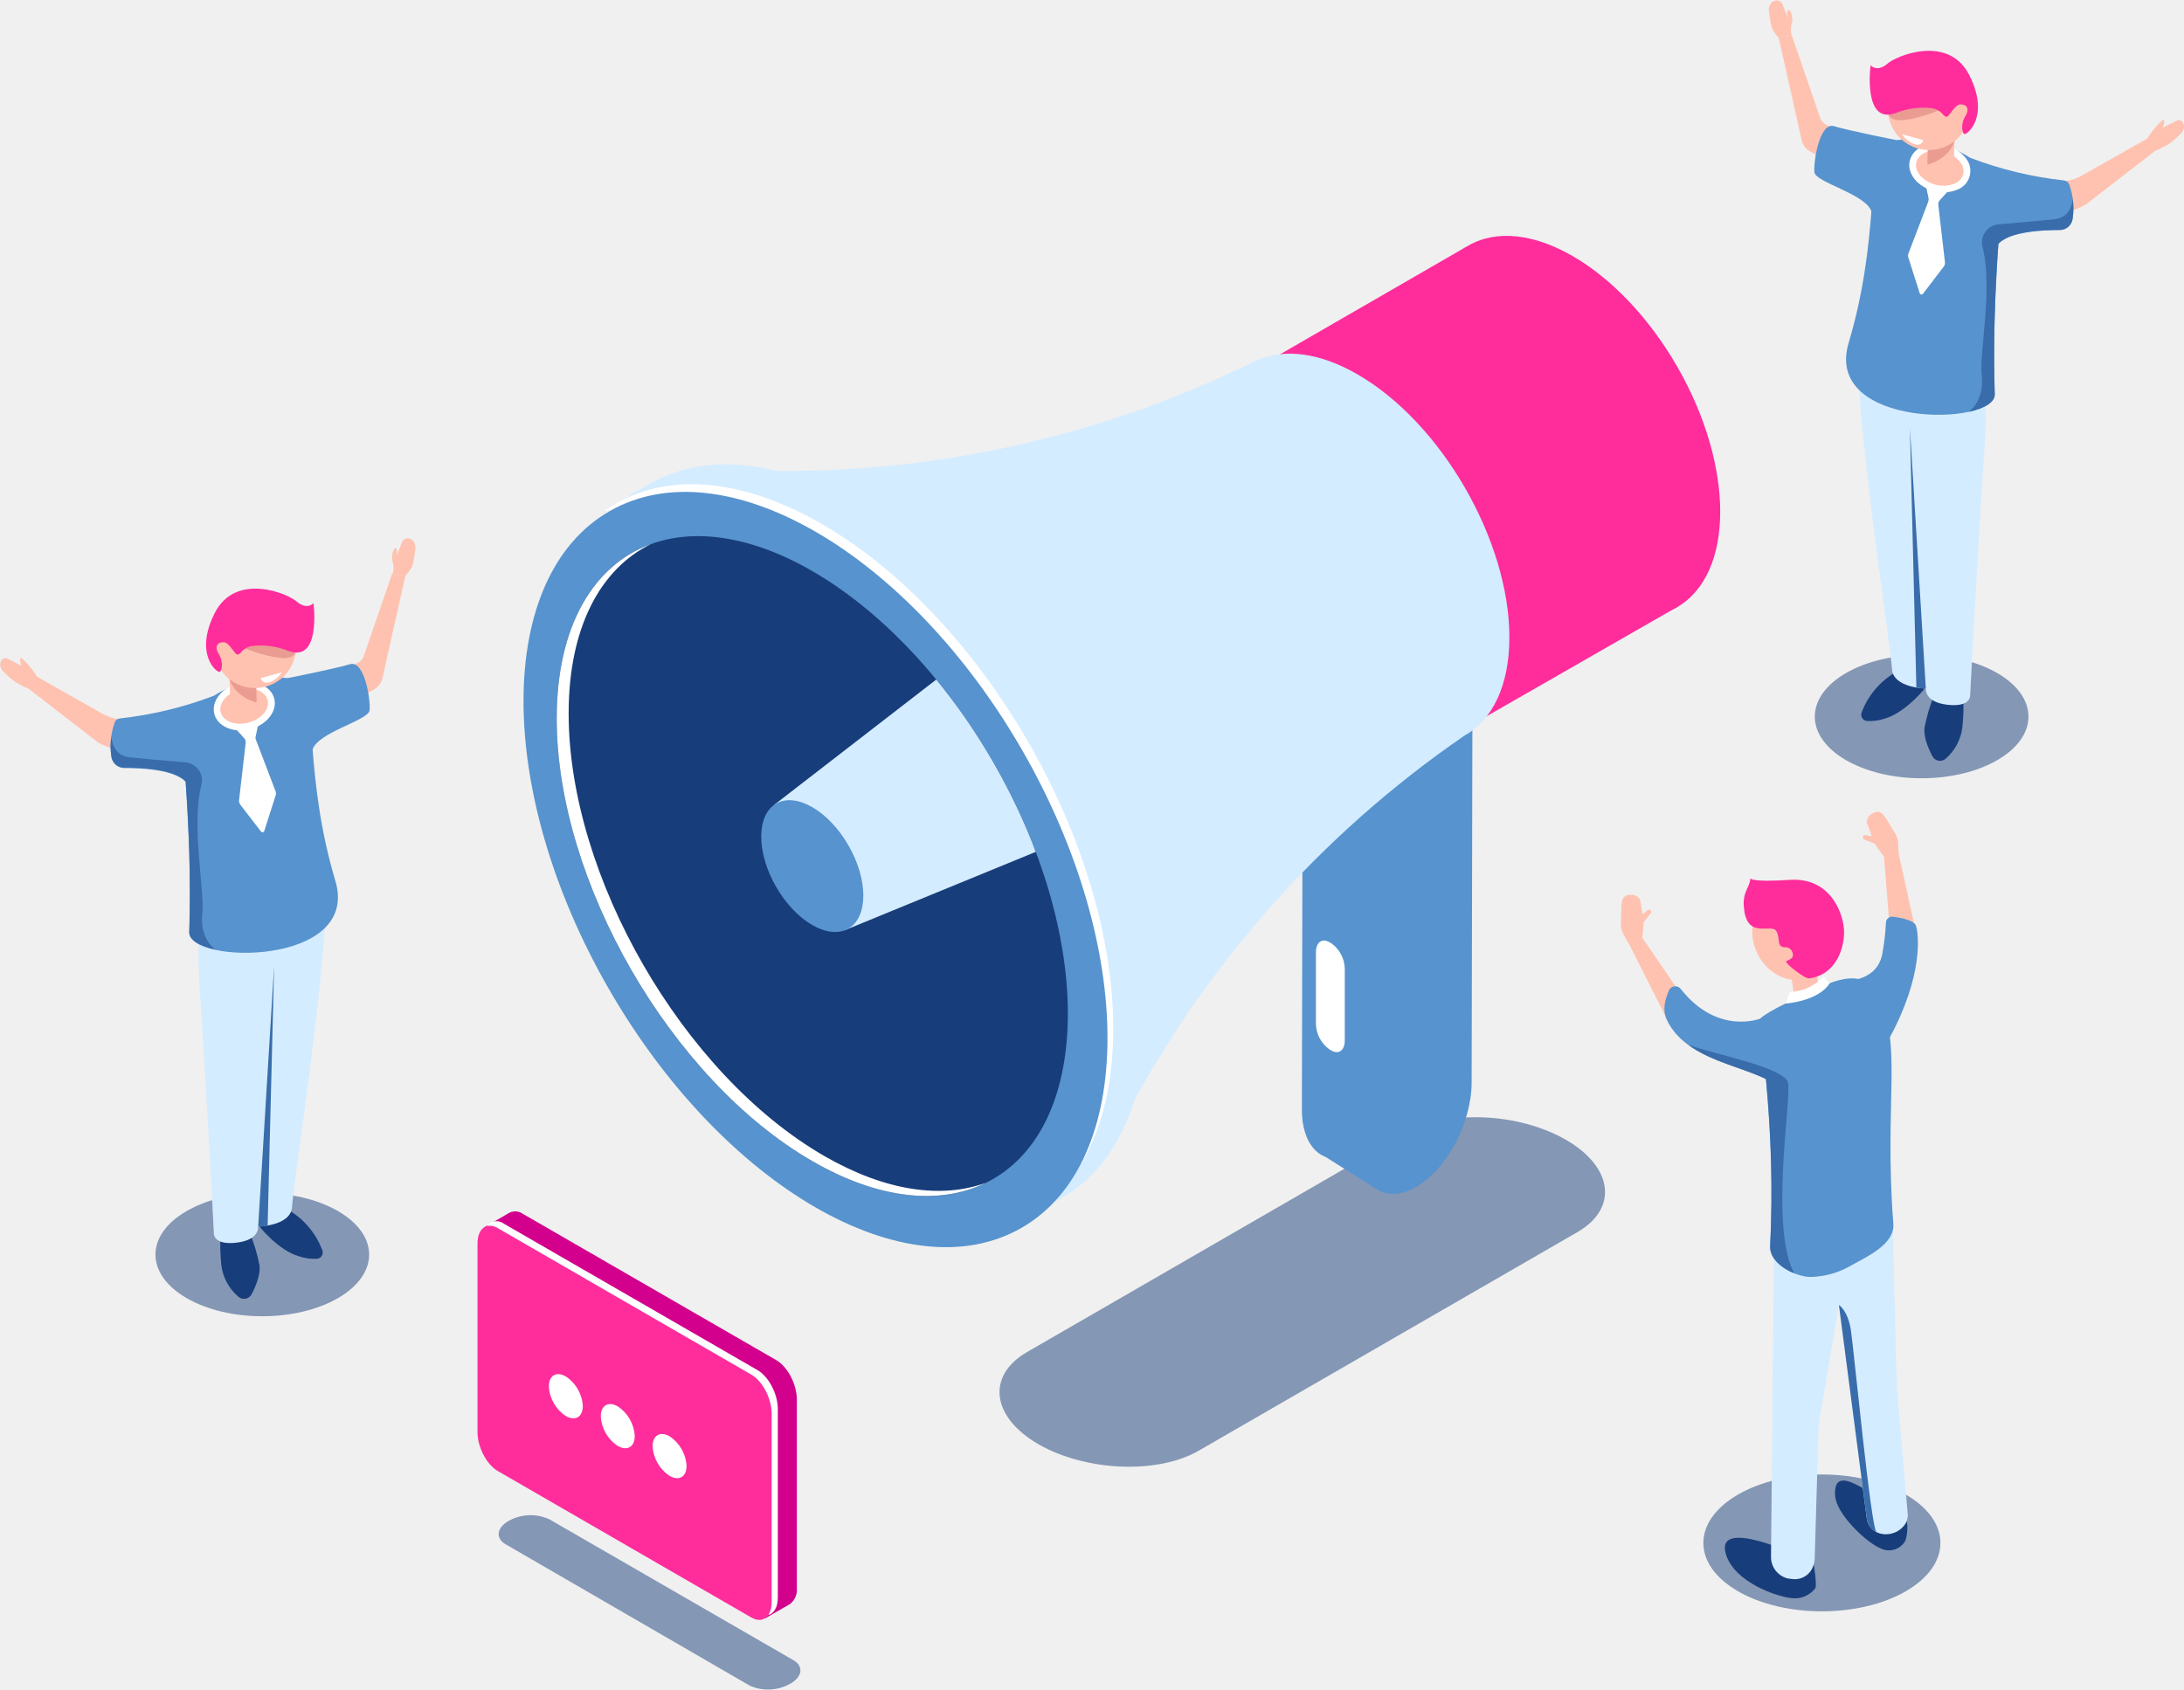
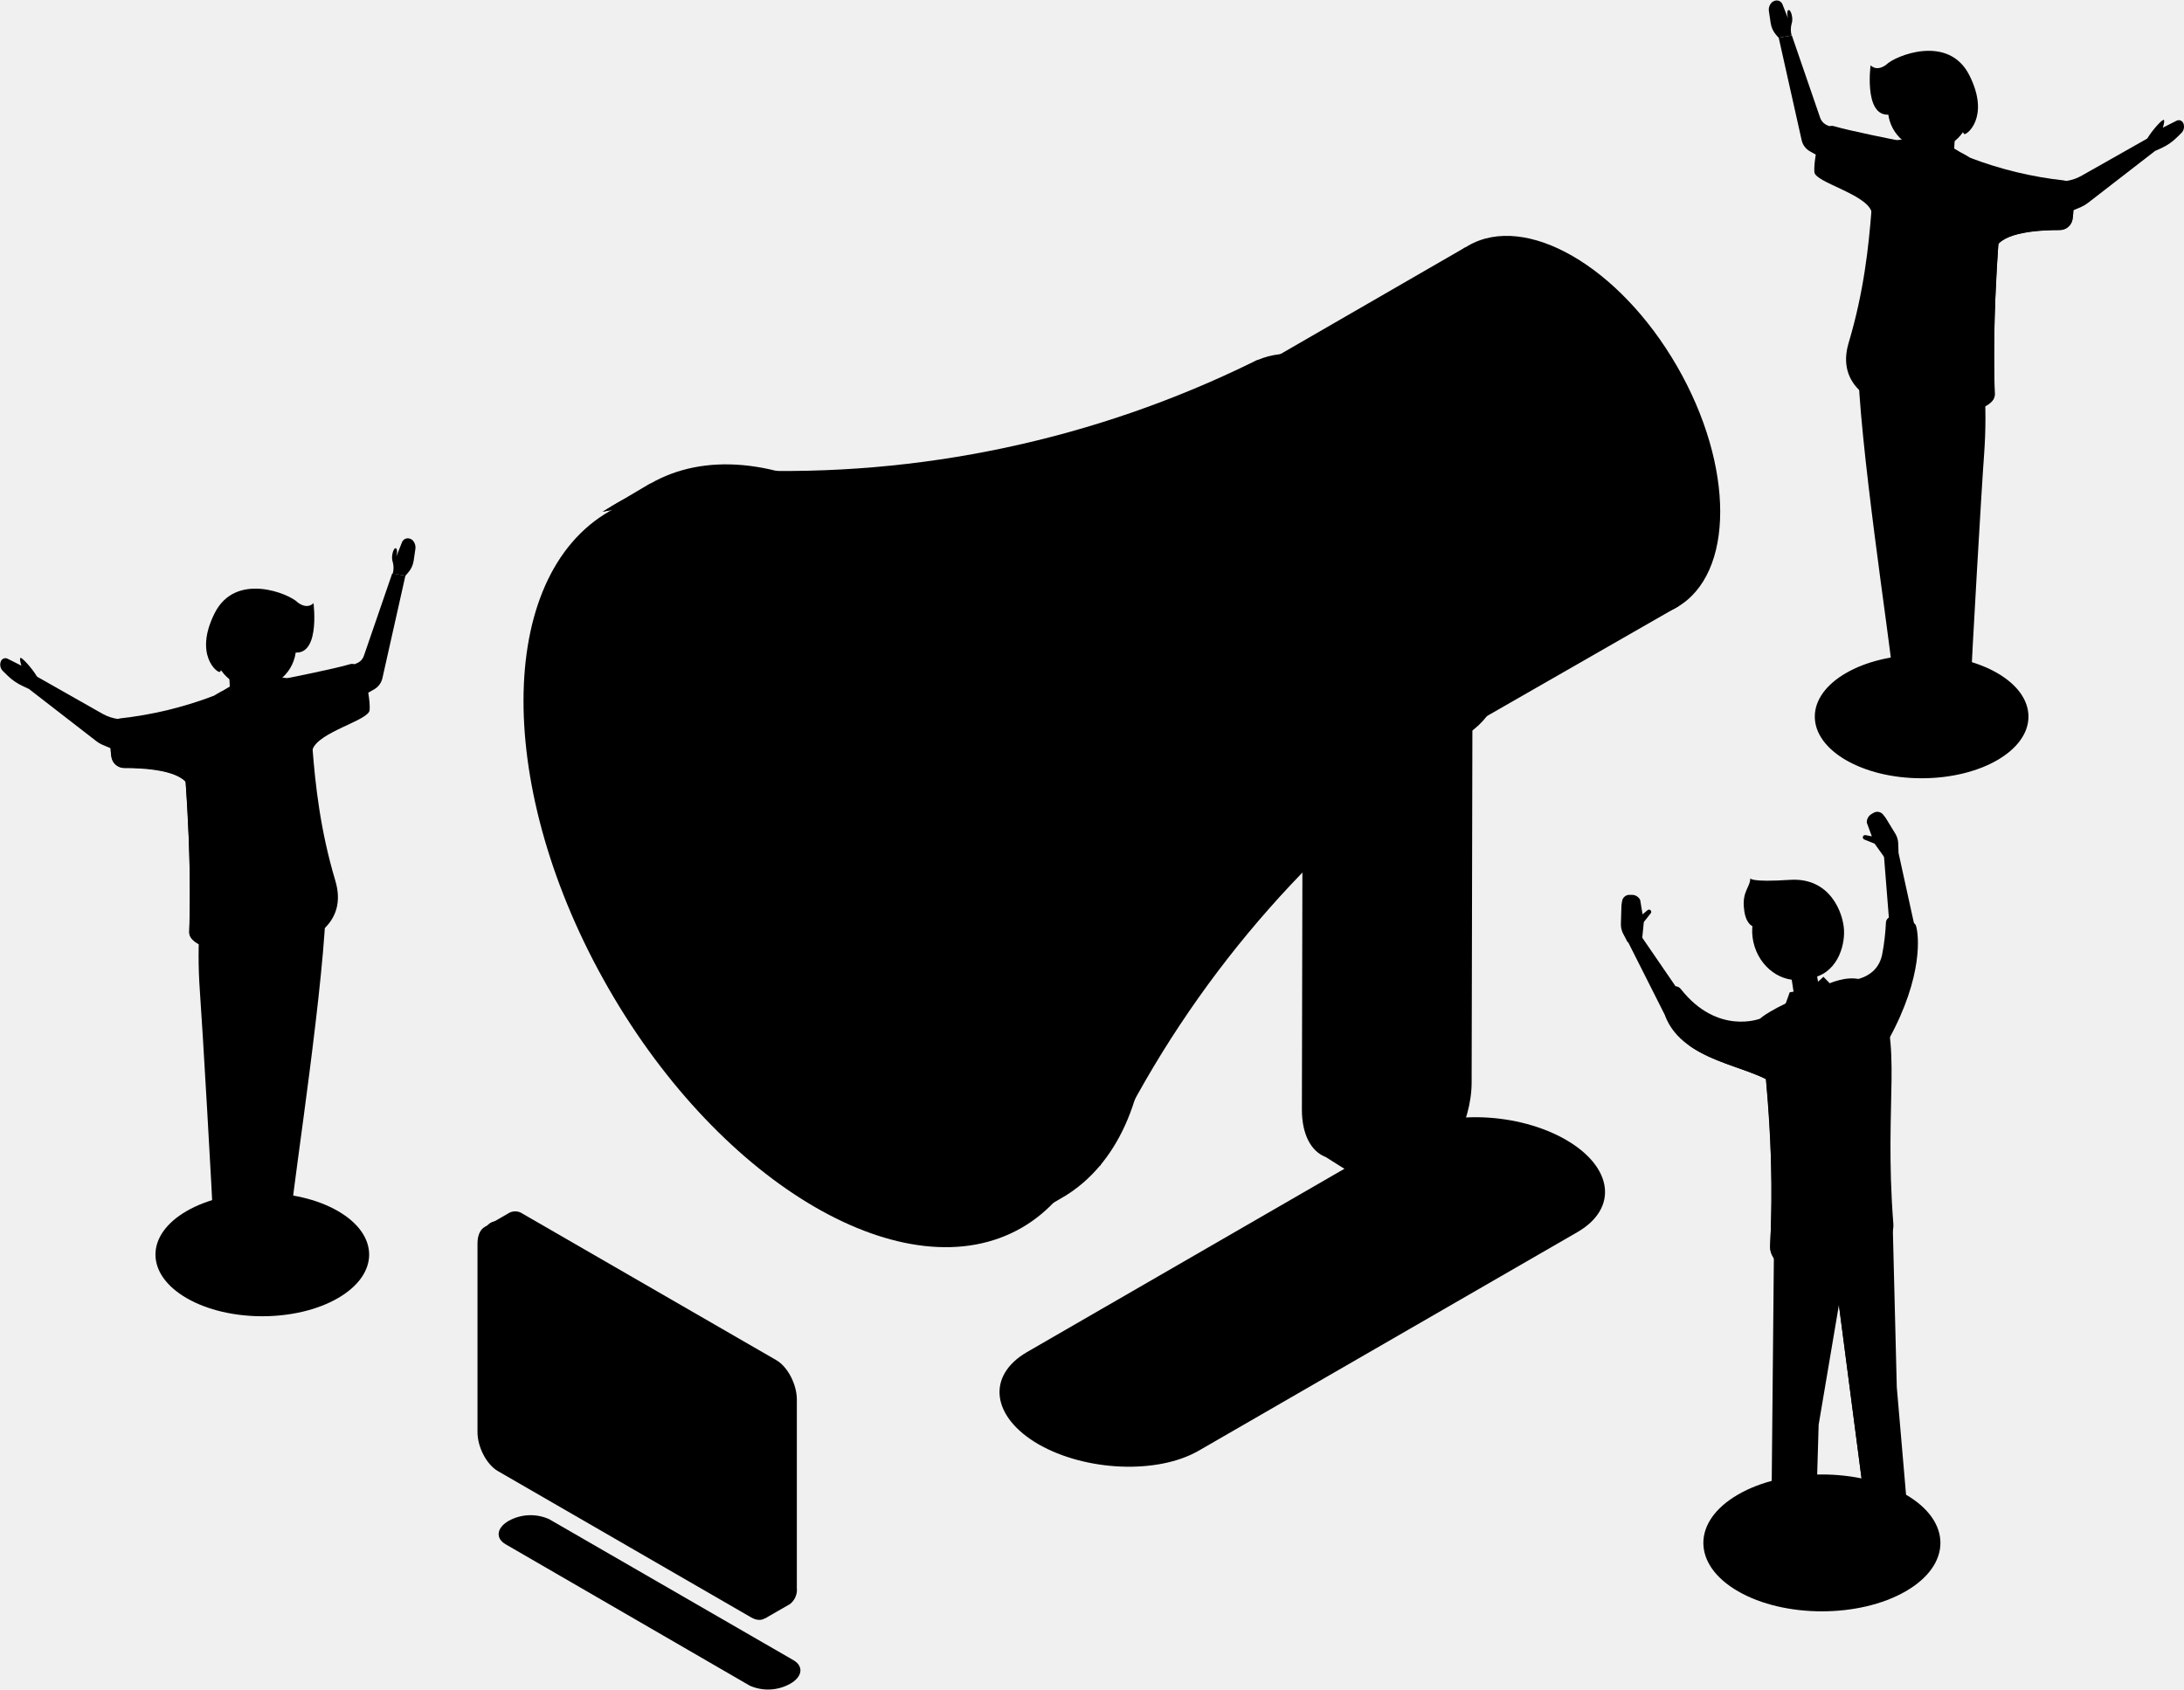
<svg xmlns="http://www.w3.org/2000/svg" viewBox="0 0 385.99 298.67">
  <defs>
    <style>.cls-1{fill:none;}.cls-2,.cls-3{fill:#173d7a;}.cls-2{opacity:0.5;}.cls-4{fill:#d4ecff;}.cls-5{fill:#396caa;}.cls-6{fill:#5793ce;}.cls-7{fill:#ffc2b0;}.cls-8{fill:#fff;}.cls-9{fill:#ea9c92;}.cls-10{fill:#ff2c9c;}.cls-11{fill:#d3008d;}.cls-12{clip-path:url(#clip-path);}</style>
    <clipPath id="clip-path">
-       <ellipse class="cls-1" cx="143.56" cy="153.1" rx="36.88" ry="63.88" transform="translate(-57.32 92.3) rotate(-30)" />
+       <ellipse className="cls-1" cx="143.56" cy="153.1" rx="36.88" ry="63.88" transform="translate(-57.32 92.3) rotate(-30)" />
    </clipPath>
  </defs>
  <g id="Layer_2" data-name="Layer 2">
    <g id="_ÎÓÈ_1" data-name="—ÎÓÈ_1">
-       <path class="cls-2" d="M132.53,298,89.37,273c-1.84-1.06-1.61-2.91.52-4.14h0a8,8,0,0,1,7.17-.3l43.16,24.92c1.84,1.06,1.61,2.92-.51,4.14h0A8,8,0,0,1,132.53,298Z" />
-       <ellipse class="cls-2" cx="339.62" cy="126.68" rx="18.88" ry="10.9" />
-       <path class="cls-3" d="M340.73,120.93c-.21.53-3.85,4.95-7.48,6.06a8.42,8.42,0,0,1-3.34.46A1.11,1.11,0,0,1,329,126a13.8,13.8,0,0,1,7-7.68C342.15,115.25,340.73,120.93,340.73,120.93Z" />
-       <path class="cls-3" d="M341.94,122.63a29.92,29.92,0,0,0-1.79,5.9c-.26,1.64.64,3.76,1.38,5.17a1.51,1.51,0,0,0,2.35.41,8.74,8.74,0,0,0,2.95-5.63c.42-4.53,0-5.32,0-5.32Z" />
-       <path class="cls-4" d="M350.69,67.91a86.82,86.82,0,0,1,0,12c-.48,6.32-2.17,35.86-2.49,43,0,0,.16,2.15-4,1.68s-3.83-2.87-3.83-2.87-5.85-.08-6-3.52-6-41.18-6-54.75Z" />
-       <path class="cls-5" d="M340.36,121.72a12.18,12.18,0,0,1-1.67-.17h0l-1.14-45.93Z" />
-       <path class="cls-6" d="M344.5,26c9.45,3.92,9.26,9.51,9.26,9.51S351.91,56,352.54,69.67c.27,5.71-30.38,6.15-25.81-9.1,5.39-18,3.37-32.55,5.89-34.75S342.06,25,344.5,26Z" />
-       <ellipse class="cls-7" cx="342.82" cy="29.74" rx="3.59" ry="4.87" transform="translate(228.5 354.31) rotate(-75.55)" />
-       <path class="cls-8" d="M343.54,34a7.15,7.15,0,0,1-1.76-.23c-2.92-.75-4.83-3.18-4.25-5.41a3.72,3.72,0,0,1,2.36-2.51,6.77,6.77,0,0,1,7.36,1.9,3.55,3.55,0,0,1-1.5,5.84A6,6,0,0,1,343.54,34Zm-1.44-7.37a4.6,4.6,0,0,0-1.76.33,2.58,2.58,0,0,0-1.66,1.69c-.42,1.6,1.11,3.38,3.39,4a5.26,5.26,0,0,0,3.23-.13,2.61,2.61,0,0,0,1.67-1.7h0a2.61,2.61,0,0,0-.64-2.29,5.25,5.25,0,0,0-2.76-1.68A6.31,6.31,0,0,0,342.1,26.65Z" />
-       <path class="cls-7" d="M340.71,25.58a23.73,23.73,0,0,1-.08,3.37c-.05.94,3.24,1.82,4.1,1s.51-1.74.71-4.94S340.71,25.58,340.71,25.58Z" />
-       <path class="cls-9" d="M345.44,25s-.81,3-4.81,4.11l.06-2.7Z" />
-       <circle class="cls-7" cx="340.93" cy="19.25" r="7.27" />
-       <path class="cls-9" d="M342.61,19.52s-4,1.71-6.78,1.73-2.16-2.3-2.16-2.3l8.23-1.19Z" />
-       <path class="cls-10" d="M335,20a13,13,0,0,1,6.55-.86,3.17,3.17,0,0,1,1.85,1.1,1.1,1.1,0,0,0,.56.4c.54.12,1.43-2.13,2.49-2.18s1.75.7.89,2.08-.57,2.94-.18,3.16,4.62-3,.9-10.39-13.18-3.4-14.65-1.91c0,0-1.55,1.35-2.81.15C330.6,11.52,329.18,22.1,335,20Z" />
-       <path class="cls-7" d="M328,24.33l-5.08-2.19a2.28,2.28,0,0,1-1.24-1.34l-5-14.54-2.32.4,4.05,18.1a3,3,0,0,0,1.49,2l8.46,4.76Z" />
-       <path class="cls-7" d="M380.87,26.69l1.17-.53a9.32,9.32,0,0,0,2.67-1.85l.82-.8a1.59,1.59,0,0,0,.34-1.73h0a.86.86,0,0,0-1.19-.44l-2.44,1.23s.39-1.08.2-1.36-2.07,1.8-2.94,3.28S380.87,26.69,380.87,26.69Z" />
-       <path class="cls-7" d="M360.59,32.51l4.35-.49a7.54,7.54,0,0,0,2.92-.94l11.64-6.59,1.37,2.2L369,35.88a5.58,5.58,0,0,1-1.2.71l-7.1,3Z" />
-       <path class="cls-7" d="M314.34,6.66l-.45-.51a4.06,4.06,0,0,1-.95-2.08L312.63,2a1.81,1.81,0,0,1,.7-1.73l.06,0A1.1,1.1,0,0,1,315,.7l1,2.53s-.33-1.31.09-1.45.9,1.51.55,2.42a3.89,3.89,0,0,0,0,2.06Z" />
-       <path class="cls-8" d="M338.05,24.26l-1.88-.52a4.55,4.55,0,0,0,2.21,1.77c1.31.36,1.51-.74,1.51-.74Z" />
-       <path class="cls-6" d="M335.23,24.78s-8.49-1.68-11.08-2.47-3.67,6.34-3.48,8.14,9,3.82,10.08,6.91S335.23,24.78,335.23,24.78Z" />
-       <path class="cls-6" d="M348.21,27.9a66.73,66.73,0,0,0,16.59,4,1.12,1.12,0,0,1,.92.74,12.32,12.32,0,0,1,.55,6.24,2.29,2.29,0,0,1-2.27,1.8c-3.25,0-10.24.29-11.38,3.33C351.13,48,348.21,27.9,348.21,27.9Z" />
-       <path class="cls-8" d="M344.56,33.5l-1.7,1.85a1.1,1.1,0,0,0-.29.88l1.17,10.12a1.11,1.11,0,0,1-.22.79l-3.66,4.79a.33.33,0,0,1-.58-.1l-2-6.27a1.14,1.14,0,0,1,0-.73l3.51-9.18a1.23,1.23,0,0,0,.05-.63l-.52-2.44Z" />
-       <path class="cls-5" d="M363.14,38.76c-1.85.21-6.41.61-9.92.9a3.22,3.22,0,0,0-2.83,4.05c1.87,7.18-.61,18.71-.16,22.62.53,4.67-2.3,6.47-2.31,6.48,2.79-.6,4.69-1.71,4.62-3.14a262.09,262.09,0,0,1,.64-26.58c2-2.22,8-2.47,10.86-2.45a2.27,2.27,0,0,0,2.24-1.86,11,11,0,0,0,0-3.78C366.32,35.07,366.31,38.39,363.14,38.76Z" />
-       <path class="cls-2" d="M33,229.49c7.38,4.26,19.33,4.26,26.71,0s7.37-11.16,0-15.41-19.33-4.26-26.71,0S25.65,225.24,33,229.49Z" />
-       <path class="cls-3" d="M45.27,216c.21.53,3.84,5,7.47,6.05a8.29,8.29,0,0,0,3.34.47,1.1,1.1,0,0,0,.89-1.47,13.77,13.77,0,0,0-7-7.68C43.85,210.36,45.27,216,45.27,216Z" />
-       <path class="cls-3" d="M44.06,217.74a29.92,29.92,0,0,1,1.79,5.9c.25,1.63-.65,3.76-1.39,5.17a1.51,1.51,0,0,1-2.35.41,8.74,8.74,0,0,1-3-5.64c-.42-4.52,0-5.31,0-5.31Z" />
-       <path class="cls-4" d="M35.31,163a85,85,0,0,0,0,12c.47,6.31,2.17,35.86,2.48,43,0,0-.16,2.16,4,1.68s3.83-2.86,3.83-2.86,5.85-.08,6-3.53,6-41.17,6-54.74Z" />
-       <path class="cls-5" d="M45.63,216.83a12.18,12.18,0,0,0,1.67-.17h0l1.15-45.93Z" />
-       <path class="cls-6" d="M41.49,121.11c-9.45,3.92-9.26,9.51-9.26,9.51s1.85,20.48,1.22,34.15c-.26,5.72,30.38,6.16,25.81-9.1-5.39-18-3.37-32.54-5.89-34.74S43.94,120.1,41.49,121.11Z" />
-       <ellipse class="cls-7" cx="43.17" cy="124.85" rx="4.87" ry="3.59" transform="translate(-29.78 14.72) rotate(-14.45)" />
-       <path class="cls-8" d="M42.48,129.12c-2.24,0-4.14-1.12-4.6-2.91h0c-.58-2.23,1.33-4.66,4.25-5.41s5.76.45,6.34,2.69-1.34,4.66-4.25,5.41A7.09,7.09,0,0,1,42.48,129.12ZM39,125.92c.41,1.6,2.6,2.42,4.89,1.83s3.81-2.37,3.4-4-2.61-2.41-4.89-1.83-3.81,2.37-3.4,4Z" />
-       <path class="cls-7" d="M45.28,120.69a23.67,23.67,0,0,0,.08,3.37c.06.94-3.24,1.82-4.09,1s-.51-1.74-.72-4.94S45.28,120.69,45.28,120.69Z" />
-       <path class="cls-9" d="M40.55,120.09s.81,3,4.81,4.11l-.06-2.7Z" />
-       <circle class="cls-7" cx="45.06" cy="114.36" r="7.27" transform="translate(-51.81 38.7) rotate(-30.5)" />
-       <path class="cls-9" d="M43.39,114.63a22.54,22.54,0,0,0,6.78,1.73c2.77,0,2.16-2.3,2.16-2.3l-8.23-1.19Z" />
-       <path class="cls-10" d="M51,115.08a13.06,13.06,0,0,0-6.55-.87,3.25,3.25,0,0,0-1.85,1.1,1.07,1.07,0,0,1-.56.41c-.54.12-1.43-2.13-2.48-2.18s-1.76.69-.9,2.08.58,2.93.18,3.16-4.62-3-.9-10.39,13.19-3.41,14.66-1.91c0,0,1.55,1.35,2.81.15C55.4,106.63,56.81,117.21,51,115.08Z" />
-       <path class="cls-7" d="M58,119.43l5.08-2.19a2.2,2.2,0,0,0,1.24-1.33l5-14.54,2.33.4-4.06,18.1a3.06,3.06,0,0,1-1.48,2l-8.46,4.75Z" />
-       <path class="cls-7" d="M5.12,121.8,4,121.27a9.58,9.58,0,0,1-2.68-1.85l-.81-.8a1.57,1.57,0,0,1-.35-1.73h0a.86.86,0,0,1,1.19-.44l2.44,1.23s-.38-1.08-.2-1.36,2.07,1.8,2.94,3.27S5.12,121.8,5.12,121.8Z" />
-       <path class="cls-7" d="M25.4,127.62l-4.34-.49a7.75,7.75,0,0,1-2.93-.94l-11.64-6.6L5.12,121.8,17,131a5.1,5.1,0,0,0,1.19.7l7.1,3Z" />
-       <path class="cls-7" d="M71.66,101.77l.44-.51a4.06,4.06,0,0,0,1-2.08l.31-2.12a1.82,1.82,0,0,0-.69-1.73l-.06,0a1.1,1.1,0,0,0-1.61.52l-1,2.53s.33-1.31-.09-1.46-.9,1.52-.55,2.42a3.81,3.81,0,0,1,0,2.07Z" />
-       <path class="cls-8" d="M47.94,119.37l1.88-.52a4.5,4.5,0,0,1-2.2,1.77c-1.31.36-1.52-.75-1.52-.75Z" />
-       <path class="cls-6" d="M50.76,119.89s8.49-1.68,11.08-2.47,3.68,6.33,3.48,8.14-9,3.82-10.07,6.91S50.76,119.89,50.76,119.89Z" />
-       <path class="cls-6" d="M37.78,123a67.1,67.1,0,0,1-16.58,4,1.11,1.11,0,0,0-.93.73,12.35,12.35,0,0,0-.55,6.25,2.3,2.3,0,0,0,2.27,1.8c3.25,0,10.25.29,11.38,3.33C34.86,143.06,37.78,123,37.78,123Z" />
-       <path class="cls-8" d="M41.43,128.61l1.7,1.85a1.1,1.1,0,0,1,.29.88l-1.17,10.12a1.13,1.13,0,0,0,.22.79L46.13,147a.33.33,0,0,0,.58-.1l2-6.27a1.08,1.08,0,0,0,0-.73l-3.5-9.18a1,1,0,0,1,0-.63l.51-2.44Z" />
-       <path class="cls-5" d="M22.85,133.87c1.86.21,6.41.61,9.92.9a3.21,3.21,0,0,1,2.83,4c-1.86,7.18.61,18.71.16,22.61-.53,4.67,2.3,6.48,2.31,6.49-2.79-.6-4.69-1.71-4.62-3.15a262,262,0,0,0-.64-26.57c-2-2.23-8-2.47-10.85-2.45a2.28,2.28,0,0,1-2.25-1.86,10.69,10.69,0,0,1,0-3.78C19.68,130.18,19.68,133.5,22.85,133.87Z" />
-       <path class="cls-11" d="M137.19,240.44,92.37,214.56a2.3,2.3,0,0,0-2.31-.19v0l-4.35,2.51L88.77,218v32.64c0,2.66,1.61,5.74,3.6,6.89l42.84,24.74v3.83l4.4-2.53h0a3.2,3.2,0,0,0,1.22-2.87V247.33C140.8,244.67,139.19,241.59,137.19,240.44Z" />
-       <path class="cls-10" d="M132.77,285.93,88,260.06c-2-1.15-3.61-4.24-3.61-6.89V219.84c0-2.66,1.61-3.88,3.61-2.73L132.77,243c2,1.15,3.6,4.23,3.6,6.89v33.33C136.37,285.86,134.76,287.08,132.77,285.93Z" />
-       <path class="cls-8" d="M133.87,242.2,89.05,216.32a2.11,2.11,0,0,0-3,.43,2.6,2.6,0,0,1,1.92.36L132.77,243c2,1.15,3.6,4.23,3.6,6.89v33.33a4.05,4.05,0,0,1-.59,2.29c1-.27,1.69-1.37,1.69-3.09V249.09C137.47,246.43,135.86,243.35,133.87,242.2Z" />
-       <path class="cls-8" d="M103,248.57c0,1.93-1.35,2.71-3,1.75a6.69,6.69,0,0,1-3-5.24c0-1.93,1.35-2.71,3-1.75A6.67,6.67,0,0,1,103,248.57Z" />
-       <path class="cls-8" d="M112.18,253.86c0,1.93-1.35,2.71-3,1.75a6.7,6.7,0,0,1-3-5.24c0-1.93,1.36-2.71,3-1.75A6.69,6.69,0,0,1,112.18,253.86Z" />
-       <path class="cls-8" d="M121.34,259.15c0,1.93-1.35,2.71-3,1.75a6.7,6.7,0,0,1-3-5.24c0-1.93,1.36-2.71,3-1.75A6.69,6.69,0,0,1,121.34,259.15Z" />
-       <path class="cls-2" d="M211.84,256.46l66.93-38.64c7.25-4.19,6.34-11.49-2-16.32h0c-8.37-4.83-21-5.36-28.27-1.18L181.54,239c-7.24,4.18-6.33,11.49,2,16.32h0C191.94,260.12,204.59,260.64,211.84,256.46Z" />
-       <path class="cls-6" d="M250.13,185.15l0-8.53,10.1-50.87-10-6.16-20,11-.14,65.56c0,4.41,1.64,7.4,4.18,8.37h0l8.88,5.59,1.12-4.23,1.53-7.69A24.31,24.31,0,0,0,250.13,185.15Z" />
-       <path class="cls-6" d="M250.09,209.94h0c-5.52,3.05-10-.36-10-7.6l.14-65.56,20-11-.14,65.56C260.09,198.56,255.61,206.89,250.09,209.94Z" />
-       <ellipse class="cls-10" cx="277.92" cy="75.38" rx="21.31" ry="36.9" transform="translate(-0.45 149.07) rotate(-30)" />
-       <polygon class="cls-10" points="296.63 107.18 220.69 150.73 179.87 89.41 258.98 43.72 296.63 107.18" />
-       <path class="cls-4" d="M266.76,112.67c0-17.12-12-37.93-26.84-46.49-6.73-3.89-12.88-4.57-17.6-2.56h0l-.1,0-.12.06c-.21.09-.41.19-.61.3a188,188,0,0,1-90.26,19.14l-8.84-.34,72,123.36,3.9-7.53a188,188,0,0,1,60.49-68.54C263.7,127.34,266.76,121.3,266.76,112.67Z" />
-       <path class="cls-4" d="M202.78,178.3c0-32.83-23.05-72.75-51.49-89.17-14.18-8.19-27-9-36.33-3.65h0l0,0-.07,0-8.45,5,3-.61c-6,6.25-9.54,16.11-9.54,29,0,32.84,23,72.76,51.48,89.18,11.16,6.44,21.49,8.3,29.92,6.21l-1.34,2,7.78-4.55.12-.07.28-.16h0C197.16,206,202.78,194.52,202.78,178.3Z" />
-       <path class="cls-8" d="M196.75,181.82c0-32.83-23.05-72.76-51.48-89.17-14-8.08-26.68-9-36-3.86l-1.29.76c-.44.28-.87.57-1.29.88l2.62-.54c-6,6.25-9.54,16.11-9.54,29,0,32.84,23,72.76,51.48,89.18,11.16,6.44,21.49,8.3,29.92,6.21L180,216C190.29,211.11,196.75,199.2,196.75,181.82Z" />
-       <ellipse class="cls-6" cx="143.56" cy="153.1" rx="42.04" ry="72.81" transform="matrix(0.87, -0.5, 0.5, 0.87, -57.32, 92.3)" />
-       <ellipse class="cls-3" cx="143.56" cy="153.1" rx="36.88" ry="63.88" transform="translate(-57.32 92.3) rotate(-30)" />
-       <path class="cls-8" d="M145.67,204.35c-24.95-14.4-45.17-49.43-45.17-78.23,0-15.13,5.58-25.53,14.49-29.91-10.13,3.71-16.6,14.52-16.6,30.81,0,28.81,20.22,63.83,45.17,78.24,11.85,6.84,22.63,7.79,30.68,3.83C166.46,211.94,156.51,210.61,145.67,204.35Z" />
-       <g class="cls-12">
-         <polygon class="cls-4" points="136.8 142.3 202.34 91.62 226.14 132.91 149.21 164.48 136.8 142.3" />
-         <ellipse class="cls-6" cx="143.56" cy="153.1" rx="7.37" ry="12.76" transform="translate(-57.32 92.3) rotate(-30)" />
+       <path className="cls-2" d="M132.53,298,89.37,273c-1.84-1.06-1.61-2.91.52-4.14h0a8,8,0,0,1,7.17-.3l43.16,24.92c1.84,1.06,1.61,2.92-.51,4.14h0A8,8,0,0,1,132.53,298Z" />
+       <ellipse className="cls-2" cx="339.62" cy="126.68" rx="18.88" ry="10.9" />
+       <path className="cls-3" d="M340.73,120.93c-.21.53-3.85,4.95-7.48,6.06a8.42,8.42,0,0,1-3.34.46A1.11,1.11,0,0,1,329,126a13.8,13.8,0,0,1,7-7.68C342.15,115.25,340.73,120.93,340.73,120.93Z" />
+       <path className="cls-3" d="M341.94,122.63a29.92,29.92,0,0,0-1.79,5.9c-.26,1.64.64,3.76,1.38,5.17a1.51,1.51,0,0,0,2.35.41,8.74,8.74,0,0,0,2.95-5.63c.42-4.53,0-5.32,0-5.32Z" />
+       <path className="cls-4" d="M350.69,67.91a86.82,86.82,0,0,1,0,12c-.48,6.32-2.17,35.86-2.49,43,0,0,.16,2.15-4,1.68s-3.83-2.87-3.83-2.87-5.85-.08-6-3.52-6-41.18-6-54.75Z" />
+       <path className="cls-5" d="M340.36,121.72a12.18,12.18,0,0,1-1.67-.17h0l-1.14-45.93Z" />
+       <path className="cls-6" d="M344.5,26c9.45,3.92,9.26,9.51,9.26,9.51S351.91,56,352.54,69.67c.27,5.71-30.38,6.15-25.81-9.1,5.39-18,3.37-32.55,5.89-34.75S342.06,25,344.5,26Z" />
+       <ellipse className="cls-7" cx="342.82" cy="29.74" rx="3.59" ry="4.87" transform="translate(228.5 354.31) rotate(-75.55)" />
+       <path className="cls-8" d="M343.54,34a7.15,7.15,0,0,1-1.76-.23c-2.92-.75-4.83-3.18-4.25-5.41a3.72,3.72,0,0,1,2.36-2.51,6.77,6.77,0,0,1,7.36,1.9,3.55,3.55,0,0,1-1.5,5.84A6,6,0,0,1,343.54,34Zm-1.44-7.37a4.6,4.6,0,0,0-1.76.33,2.58,2.58,0,0,0-1.66,1.69c-.42,1.6,1.11,3.38,3.39,4a5.26,5.26,0,0,0,3.23-.13,2.61,2.61,0,0,0,1.67-1.7h0a2.61,2.61,0,0,0-.64-2.29,5.25,5.25,0,0,0-2.76-1.68A6.31,6.31,0,0,0,342.1,26.65Z" />
+       <path className="cls-7" d="M340.71,25.58a23.73,23.73,0,0,1-.08,3.37c-.05.94,3.24,1.82,4.1,1s.51-1.74.71-4.94S340.71,25.58,340.71,25.58Z" />
+       <path className="cls-9" d="M345.44,25s-.81,3-4.81,4.11l.06-2.7Z" />
+       <circle className="cls-7" cx="340.93" cy="19.25" r="7.27" />
+       <path className="cls-9" d="M342.61,19.52s-4,1.71-6.78,1.73-2.16-2.3-2.16-2.3l8.23-1.19Z" />
+       <path className="cls-10" d="M335,20a13,13,0,0,1,6.55-.86,3.17,3.17,0,0,1,1.85,1.1,1.1,1.1,0,0,0,.56.4c.54.12,1.43-2.13,2.49-2.18s1.75.7.89,2.08-.57,2.94-.18,3.16,4.62-3,.9-10.39-13.18-3.4-14.65-1.91c0,0-1.55,1.35-2.81.15C330.6,11.52,329.18,22.1,335,20Z" />
+       <path className="cls-7" d="M328,24.33l-5.08-2.19a2.28,2.28,0,0,1-1.24-1.34l-5-14.54-2.32.4,4.05,18.1a3,3,0,0,0,1.49,2l8.46,4.76Z" />
+       <path className="cls-7" d="M380.87,26.69l1.17-.53a9.32,9.32,0,0,0,2.67-1.85l.82-.8a1.59,1.59,0,0,0,.34-1.73h0a.86.86,0,0,0-1.19-.44l-2.44,1.23s.39-1.08.2-1.36-2.07,1.8-2.94,3.28S380.87,26.69,380.87,26.69Z" />
+       <path className="cls-7" d="M360.59,32.51l4.35-.49a7.54,7.54,0,0,0,2.92-.94l11.64-6.59,1.37,2.2L369,35.88a5.58,5.58,0,0,1-1.2.71l-7.1,3Z" />
+       <path className="cls-7" d="M314.34,6.66l-.45-.51a4.06,4.06,0,0,1-.95-2.08L312.63,2a1.81,1.81,0,0,1,.7-1.73l.06,0A1.1,1.1,0,0,1,315,.7l1,2.53s-.33-1.31.09-1.45.9,1.51.55,2.42a3.89,3.89,0,0,0,0,2.06Z" />
+       <path className="cls-8" d="M338.05,24.26l-1.88-.52a4.55,4.55,0,0,0,2.21,1.77c1.31.36,1.51-.74,1.51-.74Z" />
+       <path className="cls-6" d="M335.23,24.78s-8.49-1.68-11.08-2.47-3.67,6.34-3.48,8.14,9,3.82,10.08,6.91S335.23,24.78,335.23,24.78Z" />
+       <path className="cls-6" d="M348.21,27.9a66.73,66.73,0,0,0,16.59,4,1.12,1.12,0,0,1,.92.74,12.32,12.32,0,0,1,.55,6.24,2.29,2.29,0,0,1-2.27,1.8c-3.25,0-10.24.29-11.38,3.33C351.13,48,348.21,27.9,348.21,27.9Z" />
+       <path className="cls-8" d="M344.56,33.5l-1.7,1.85a1.1,1.1,0,0,0-.29.88l1.17,10.12a1.11,1.11,0,0,1-.22.79l-3.66,4.79a.33.33,0,0,1-.58-.1l-2-6.27a1.14,1.14,0,0,1,0-.73l3.51-9.18a1.23,1.23,0,0,0,.05-.63l-.52-2.44Z" />
+       <path className="cls-5" d="M363.14,38.76c-1.85.21-6.41.61-9.92.9a3.22,3.22,0,0,0-2.83,4.05c1.87,7.18-.61,18.71-.16,22.62.53,4.67-2.3,6.47-2.31,6.48,2.79-.6,4.69-1.71,4.62-3.14a262.09,262.09,0,0,1,.64-26.58c2-2.22,8-2.47,10.86-2.45a2.27,2.27,0,0,0,2.24-1.86,11,11,0,0,0,0-3.78C366.32,35.07,366.31,38.39,363.14,38.76Z" />
+       <path className="cls-2" d="M33,229.49c7.38,4.26,19.33,4.26,26.71,0s7.37-11.16,0-15.41-19.33-4.26-26.71,0S25.65,225.24,33,229.49Z" />
+       <path className="cls-3" d="M45.27,216c.21.53,3.84,5,7.47,6.05a8.29,8.29,0,0,0,3.34.47,1.1,1.1,0,0,0,.89-1.47,13.77,13.77,0,0,0-7-7.68C43.85,210.36,45.27,216,45.27,216Z" />
+       <path className="cls-3" d="M44.06,217.74a29.92,29.92,0,0,1,1.79,5.9c.25,1.63-.65,3.76-1.39,5.17a1.51,1.51,0,0,1-2.35.41,8.74,8.74,0,0,1-3-5.64c-.42-4.52,0-5.31,0-5.31Z" />
+       <path className="cls-4" d="M35.31,163a85,85,0,0,0,0,12c.47,6.31,2.17,35.86,2.48,43,0,0-.16,2.16,4,1.68s3.83-2.86,3.83-2.86,5.85-.08,6-3.53,6-41.17,6-54.74Z" />
+       <path className="cls-5" d="M45.63,216.83a12.18,12.18,0,0,0,1.67-.17h0l1.15-45.93Z" />
+       <path className="cls-6" d="M41.49,121.11c-9.45,3.92-9.26,9.51-9.26,9.51s1.85,20.48,1.22,34.15c-.26,5.72,30.38,6.16,25.81-9.1-5.39-18-3.37-32.54-5.89-34.74S43.94,120.1,41.49,121.11Z" />
+       <ellipse className="cls-7" cx="43.17" cy="124.85" rx="4.87" ry="3.59" transform="translate(-29.78 14.72) rotate(-14.45)" />
+       <path className="cls-8" d="M42.48,129.12c-2.24,0-4.14-1.12-4.6-2.91h0c-.58-2.23,1.33-4.66,4.25-5.41s5.76.45,6.34,2.69-1.34,4.66-4.25,5.41A7.09,7.09,0,0,1,42.48,129.12ZM39,125.92c.41,1.6,2.6,2.42,4.89,1.83s3.81-2.37,3.4-4-2.61-2.41-4.89-1.83-3.81,2.37-3.4,4Z" />
+       <path className="cls-7" d="M45.28,120.69a23.67,23.67,0,0,0,.08,3.37c.06.94-3.24,1.82-4.09,1s-.51-1.74-.72-4.94S45.28,120.69,45.28,120.69Z" />
+       <path className="cls-9" d="M40.55,120.09s.81,3,4.81,4.11l-.06-2.7Z" />
+       <circle className="cls-7" cx="45.06" cy="114.36" r="7.27" transform="translate(-51.81 38.7) rotate(-30.5)" />
+       <path className="cls-9" d="M43.39,114.63a22.54,22.54,0,0,0,6.78,1.73c2.77,0,2.16-2.3,2.16-2.3l-8.23-1.19Z" />
+       <path className="cls-10" d="M51,115.08a13.06,13.06,0,0,0-6.55-.87,3.25,3.25,0,0,0-1.85,1.1,1.07,1.07,0,0,1-.56.41c-.54.12-1.43-2.13-2.48-2.18s-1.76.69-.9,2.08.58,2.93.18,3.16-4.62-3-.9-10.39,13.19-3.41,14.66-1.91c0,0,1.55,1.35,2.81.15C55.4,106.63,56.81,117.21,51,115.08Z" />
+       <path className="cls-7" d="M58,119.43l5.08-2.19a2.2,2.2,0,0,0,1.24-1.33l5-14.54,2.33.4-4.06,18.1a3.06,3.06,0,0,1-1.48,2l-8.46,4.75Z" />
+       <path className="cls-7" d="M5.12,121.8,4,121.27a9.58,9.58,0,0,1-2.68-1.85l-.81-.8a1.57,1.57,0,0,1-.35-1.73h0a.86.86,0,0,1,1.19-.44l2.44,1.23s-.38-1.08-.2-1.36,2.07,1.8,2.94,3.27S5.12,121.8,5.12,121.8Z" />
+       <path className="cls-7" d="M25.4,127.62l-4.34-.49a7.75,7.75,0,0,1-2.93-.94l-11.64-6.6L5.12,121.8,17,131a5.1,5.1,0,0,0,1.19.7l7.1,3Z" />
+       <path className="cls-7" d="M71.66,101.77l.44-.51a4.06,4.06,0,0,0,1-2.08l.31-2.12a1.82,1.82,0,0,0-.69-1.73l-.06,0a1.1,1.1,0,0,0-1.61.52l-1,2.53s.33-1.31-.09-1.46-.9,1.52-.55,2.42a3.81,3.81,0,0,1,0,2.07Z" />
+       <path className="cls-8" d="M47.94,119.37l1.88-.52a4.5,4.5,0,0,1-2.2,1.77c-1.31.36-1.52-.75-1.52-.75Z" />
+       <path className="cls-6" d="M50.76,119.89s8.49-1.68,11.08-2.47,3.68,6.33,3.48,8.14-9,3.82-10.07,6.91S50.76,119.89,50.76,119.89Z" />
+       <path className="cls-6" d="M37.78,123a67.1,67.1,0,0,1-16.58,4,1.11,1.11,0,0,0-.93.73,12.35,12.35,0,0,0-.55,6.25,2.3,2.3,0,0,0,2.27,1.8c3.25,0,10.25.29,11.38,3.33C34.86,143.06,37.78,123,37.78,123Z" />
+       <path className="cls-8" d="M41.43,128.61l1.7,1.85a1.1,1.1,0,0,1,.29.88l-1.17,10.12a1.13,1.13,0,0,0,.22.79L46.13,147a.33.33,0,0,0,.58-.1l2-6.27a1.08,1.08,0,0,0,0-.73l-3.5-9.18a1,1,0,0,1,0-.63l.51-2.44Z" />
+       <path className="cls-5" d="M22.85,133.87c1.86.21,6.41.61,9.92.9a3.21,3.21,0,0,1,2.83,4c-1.86,7.18.61,18.71.16,22.61-.53,4.67,2.3,6.48,2.31,6.49-2.79-.6-4.69-1.71-4.62-3.15a262,262,0,0,0-.64-26.57c-2-2.23-8-2.47-10.85-2.45a2.28,2.28,0,0,1-2.25-1.86,10.69,10.69,0,0,1,0-3.78C19.68,130.18,19.68,133.5,22.85,133.87Z" />
+       <path className="cls-11" d="M137.19,240.44,92.37,214.56a2.3,2.3,0,0,0-2.31-.19v0l-4.35,2.51L88.77,218v32.64c0,2.66,1.61,5.74,3.6,6.89l42.84,24.74v3.83l4.4-2.53h0a3.2,3.2,0,0,0,1.22-2.87V247.33C140.8,244.67,139.19,241.59,137.19,240.44Z" />
+       <path className="cls-10" d="M132.77,285.93,88,260.06c-2-1.15-3.61-4.24-3.61-6.89V219.84c0-2.66,1.61-3.88,3.61-2.73L132.77,243c2,1.15,3.6,4.23,3.6,6.89v33.33C136.37,285.86,134.76,287.08,132.77,285.93Z" />
+       <path className="cls-8" d="M133.87,242.2,89.05,216.32a2.11,2.11,0,0,0-3,.43,2.6,2.6,0,0,1,1.92.36L132.77,243c2,1.15,3.6,4.23,3.6,6.89v33.33a4.05,4.05,0,0,1-.59,2.29c1-.27,1.69-1.37,1.69-3.09V249.09C137.47,246.43,135.86,243.35,133.87,242.2Z" />
+       <path className="cls-8" d="M103,248.57c0,1.93-1.35,2.71-3,1.75a6.69,6.69,0,0,1-3-5.24c0-1.93,1.35-2.71,3-1.75A6.67,6.67,0,0,1,103,248.57Z" />
+       <path className="cls-8" d="M112.18,253.86c0,1.93-1.35,2.71-3,1.75a6.7,6.7,0,0,1-3-5.24c0-1.93,1.36-2.71,3-1.75A6.69,6.69,0,0,1,112.18,253.86Z" />
+       <path className="cls-8" d="M121.34,259.15c0,1.93-1.35,2.71-3,1.75a6.7,6.7,0,0,1-3-5.24c0-1.93,1.36-2.71,3-1.75A6.69,6.69,0,0,1,121.34,259.15Z" />
+       <path className="cls-2" d="M211.84,256.46l66.93-38.64c7.25-4.19,6.34-11.49-2-16.32h0c-8.37-4.83-21-5.36-28.27-1.18L181.54,239c-7.24,4.18-6.33,11.49,2,16.32h0C191.94,260.12,204.59,260.64,211.84,256.46Z" />
+       <path className="cls-6" d="M250.13,185.15l0-8.53,10.1-50.87-10-6.16-20,11-.14,65.56c0,4.41,1.64,7.4,4.18,8.37h0l8.88,5.59,1.12-4.23,1.53-7.69A24.31,24.31,0,0,0,250.13,185.15Z" />
+       <path className="cls-6" d="M250.09,209.94h0c-5.52,3.05-10-.36-10-7.6l.14-65.56,20-11-.14,65.56C260.09,198.56,255.61,206.89,250.09,209.94Z" />
+       <ellipse className="cls-10" cx="277.92" cy="75.38" rx="21.31" ry="36.9" transform="translate(-0.45 149.07) rotate(-30)" />
+       <polygon className="cls-10" points="296.63 107.18 220.69 150.73 179.87 89.41 258.98 43.72 296.63 107.18" />
+       <path className="cls-4" d="M266.76,112.67c0-17.12-12-37.93-26.84-46.49-6.73-3.89-12.88-4.57-17.6-2.56h0l-.1,0-.12.06c-.21.09-.41.19-.61.3a188,188,0,0,1-90.26,19.14l-8.84-.34,72,123.36,3.9-7.53a188,188,0,0,1,60.49-68.54C263.7,127.34,266.76,121.3,266.76,112.67Z" />
+       <path className="cls-4" d="M202.78,178.3c0-32.83-23.05-72.75-51.49-89.17-14.18-8.19-27-9-36.33-3.65h0l0,0-.07,0-8.45,5,3-.61c-6,6.25-9.54,16.11-9.54,29,0,32.84,23,72.76,51.48,89.18,11.16,6.44,21.49,8.3,29.92,6.21l-1.34,2,7.78-4.55.12-.07.28-.16h0C197.16,206,202.78,194.52,202.78,178.3Z" />
+       <path className="cls-8" d="M196.75,181.82c0-32.83-23.05-72.76-51.48-89.17-14-8.08-26.68-9-36-3.86l-1.29.76c-.44.28-.87.57-1.29.88l2.62-.54c-6,6.25-9.54,16.11-9.54,29,0,32.84,23,72.76,51.48,89.18,11.16,6.44,21.49,8.3,29.92,6.21L180,216C190.29,211.11,196.75,199.2,196.75,181.82Z" />
+       <ellipse className="cls-6" cx="143.56" cy="153.1" rx="42.04" ry="72.81" transform="matrix(0.87, -0.5, 0.5, 0.87, -57.32, 92.3)" />
+       <ellipse className="cls-3" cx="143.56" cy="153.1" rx="36.88" ry="63.88" transform="translate(-57.32 92.3) rotate(-30)" />
+       <path className="cls-8" d="M145.67,204.35c-24.95-14.4-45.17-49.43-45.17-78.23,0-15.13,5.58-25.53,14.49-29.91-10.13,3.71-16.6,14.52-16.6,30.81,0,28.81,20.22,63.83,45.17,78.24,11.85,6.84,22.63,7.79,30.68,3.83C166.46,211.94,156.51,210.61,145.67,204.35Z" />
+       <g className="cls-12">
+         <polygon className="cls-4" points="136.8 142.3 202.34 91.62 226.14 132.91 149.21 164.48 136.8 142.3" />
+         <ellipse className="cls-6" cx="143.56" cy="153.1" rx="7.37" ry="12.76" transform="translate(-57.32 92.3) rotate(-30)" />
      </g>
-       <path class="cls-8" d="M235.31,185.71l-.35-.2a5.69,5.69,0,0,1-2.39-4.52l0-12.64c0-1.75,1.05-2.55,2.36-1.8l.36.2a5.69,5.69,0,0,1,2.38,4.52l0,12.65C237.68,185.66,236.62,186.47,235.31,185.71Z" />
-       <path class="cls-2" d="M336.8,281.31c-8.18,4.72-21.44,4.72-29.62,0s-8.18-12.38,0-17.11,21.44-4.72,29.62,0S345,276.58,336.8,281.31Z" />
-       <path class="cls-3" d="M334.82,266.35a4,4,0,0,1,2.26,4,6.9,6.9,0,0,1-.33,2,3.3,3.3,0,0,1-4.42,1.35c-2.43-1-7.82-6-8-9.34C323.93,258.14,331,264.71,334.82,266.35Z" />
-       <path class="cls-3" d="M320.55,276.54s.58,3.55.3,4.2a4.57,4.57,0,0,1-4.47,1.74c-2.5-.3-9.68-2.77-11.28-7.51-2.48-7.34,13.87.55,13.87.55Z" />
-       <path class="cls-4" d="M313.53,219.74,313,275.2a3.9,3.9,0,0,0,3,3.85l.68.08a3.44,3.44,0,0,0,3.3-1.36,4.13,4.13,0,0,0,.74-2.24l.7-23.67L325,230.69l4.89,37.46a3.24,3.24,0,0,0,1.34,2.47,3.72,3.72,0,0,0,2.23.6,4.09,4.09,0,0,0,3-1.46,2.93,2.93,0,0,0,.71-2l-1.94-22.54-.72-28.76Z" />
-       <path class="cls-7" d="M320.71,170.09l.88,5.06a2.32,2.32,0,0,1-1.89,2.2c-1.93.48-2.52-.76-2.52-.76l-.87-5.7Z" />
-       <path class="cls-7" d="M310.1,167.33c1.37,4.33,5.6,6.84,9.45,5.61s5.86-5.74,4.5-10.07-5.6-6.84-9.45-5.61S308.73,163,310.1,167.33Z" />
-       <path class="cls-6" d="M320.48,175.24c.14-.05,8.17-5.23,11.14.19,4.85,8.83,1.3,18.95,3,40.92.29,3.68-4.95,5.92-7.42,7.34a14.84,14.84,0,0,1-7.21,2.05c-2.51,0-7.33-2.21-7.15-5.5.8-15.09-.53-27.82-1.77-40.17C311.1,180.07,312.64,178.41,320.48,175.24Z" />
-       <path class="cls-5" d="M325,230.69l4.89,37.46a3.24,3.24,0,0,0,1.34,2.47l.42.24c-1-.77-4-32.21-4.53-35.71S325,230.69,325,230.69Z" />
-       <polygon class="cls-7" points="294.43 179.81 287.7 166.46 289.81 165.13 296.78 175.3 294.43 179.81" />
-       <polygon class="cls-7" points="338.8 165.64 335.53 150.75 332.92 150.78 333.9 163.12 338.8 165.64" />
-       <path class="cls-6" d="M311.1,180.07s-7.52,3-14-5.18A1.23,1.23,0,0,0,295,175c-.58,1.34-1.31,3.36-.43,5.25,3.91,8.39,17.24,8.1,20.45,12.8S311.1,180.07,311.1,180.07Z" />
-       <path class="cls-6" d="M325.58,173.39s6.21.47,7.11-4.9a40,40,0,0,0,.62-5.38,1.08,1.08,0,0,1,1.22-1.05c1.49.18,3.79.62,4.1,1.62.47,1.49,1.35,8.79-4.79,20C329.82,191,325.58,173.39,325.58,173.39Z" />
-       <path class="cls-7" d="M335.54,150.78l-.06-1.69a3.5,3.5,0,0,0-.5-1.7l-1.73-2.83-.44-.56a1.31,1.31,0,0,0-1.72-.29l-.4.24a1.66,1.66,0,0,0-.76,1.48l.89,2.42-1.12-.22a.4.4,0,0,0-.47.32h0a.42.42,0,0,0,.24.45l1.84.74L333,151.5Z" />
-       <path class="cls-7" d="M287.65,166.55l-.79-1.51a3.53,3.53,0,0,1-.39-1.72l.1-3.31.11-.71a1.31,1.31,0,0,1,1.35-1.11l.47,0a1.63,1.63,0,0,1,1.38.91l.42,2.54.88-.74a.38.38,0,0,1,.56.05h0a.39.39,0,0,1,0,.5L290.52,163l-.32,3.24Z" />
-       <path class="cls-5" d="M316,191.39c.65,3-3.29,25.47,1.09,33.7-2.19-.89-4.35-2.63-4.23-4.85a206.51,206.51,0,0,0-.74-29.47c-3.75-1.9-9.6-3-13.74-6.07C302.83,186.34,315.43,188.72,316,191.39Z" />
-       <path class="cls-8" d="M323.37,173.81l-1.11-1.14a9.2,9.2,0,0,1-3.31,2.2,17.19,17.19,0,0,1-2.64.54l-.72,2S321.43,177,323.37,173.81Z" />
-       <path class="cls-10" d="M315.34,167.46a.94.94,0,0,1-.77-.4c-.3-.44-.11-2.47-1.05-2.81-1.47-.52-4.95,1.32-5.33-4-.19-2.76,1.15-3.49,1.15-5,0,0-.12.76,7,.29s9.39,5.82,9.56,8.82-1.28,7.93-6.13,8.6c-.8.12-4.18-2.6-4.09-2.95s1.36-.34,1.18-1.37A1.34,1.34,0,0,0,315.34,167.46Z" />
+       <path className="cls-8" d="M235.31,185.71l-.35-.2a5.69,5.69,0,0,1-2.39-4.52l0-12.64c0-1.75,1.05-2.55,2.36-1.8l.36.2a5.69,5.69,0,0,1,2.38,4.52l0,12.65C237.68,185.66,236.62,186.47,235.31,185.71Z" />
+       <path className="cls-2" d="M336.8,281.31c-8.18,4.72-21.44,4.72-29.62,0s-8.18-12.38,0-17.11,21.44-4.72,29.62,0S345,276.58,336.8,281.31Z" />
+       <path className="cls-3" d="M334.82,266.35a4,4,0,0,1,2.26,4,6.9,6.9,0,0,1-.33,2,3.3,3.3,0,0,1-4.42,1.35c-2.43-1-7.82-6-8-9.34C323.93,258.14,331,264.71,334.82,266.35Z" />
+       <path className="cls-3" d="M320.55,276.54s.58,3.55.3,4.2a4.57,4.57,0,0,1-4.47,1.74c-2.5-.3-9.68-2.77-11.28-7.51-2.48-7.34,13.87.55,13.87.55Z" />
+       <path className="cls-4" d="M313.53,219.74,313,275.2a3.9,3.9,0,0,0,3,3.85l.68.08a3.44,3.44,0,0,0,3.3-1.36,4.13,4.13,0,0,0,.74-2.24l.7-23.67L325,230.69l4.89,37.46a3.24,3.24,0,0,0,1.34,2.47,3.72,3.72,0,0,0,2.23.6,4.09,4.09,0,0,0,3-1.46,2.93,2.93,0,0,0,.71-2l-1.94-22.54-.72-28.76Z" />
+       <path className="cls-7" d="M320.71,170.09l.88,5.06a2.32,2.32,0,0,1-1.89,2.2c-1.93.48-2.52-.76-2.52-.76l-.87-5.7Z" />
+       <path className="cls-7" d="M310.1,167.33c1.37,4.33,5.6,6.84,9.45,5.61s5.86-5.74,4.5-10.07-5.6-6.84-9.45-5.61S308.73,163,310.1,167.33Z" />
+       <path className="cls-6" d="M320.48,175.24c.14-.05,8.17-5.23,11.14.19,4.85,8.83,1.3,18.95,3,40.92.29,3.68-4.95,5.92-7.42,7.34a14.84,14.84,0,0,1-7.21,2.05c-2.51,0-7.33-2.21-7.15-5.5.8-15.09-.53-27.82-1.77-40.17C311.1,180.07,312.64,178.41,320.48,175.24Z" />
+       <path className="cls-5" d="M325,230.69l4.89,37.46a3.24,3.24,0,0,0,1.34,2.47l.42.24c-1-.77-4-32.21-4.53-35.71S325,230.69,325,230.69Z" />
+       <polygon className="cls-7" points="294.43 179.81 287.7 166.46 289.81 165.13 296.78 175.3 294.43 179.81" />
+       <polygon className="cls-7" points="338.8 165.64 335.53 150.75 332.92 150.78 333.9 163.12 338.8 165.64" />
+       <path className="cls-6" d="M311.1,180.07s-7.52,3-14-5.18A1.23,1.23,0,0,0,295,175c-.58,1.34-1.31,3.36-.43,5.25,3.91,8.39,17.24,8.1,20.45,12.8S311.1,180.07,311.1,180.07Z" />
+       <path className="cls-6" d="M325.58,173.39s6.21.47,7.11-4.9a40,40,0,0,0,.62-5.38,1.08,1.08,0,0,1,1.22-1.05c1.49.18,3.79.62,4.1,1.62.47,1.49,1.35,8.79-4.79,20C329.82,191,325.58,173.39,325.58,173.39Z" />
+       <path className="cls-7" d="M335.54,150.78l-.06-1.69a3.5,3.5,0,0,0-.5-1.7l-1.73-2.83-.44-.56a1.31,1.31,0,0,0-1.72-.29l-.4.24a1.66,1.66,0,0,0-.76,1.48l.89,2.42-1.12-.22a.4.4,0,0,0-.47.32h0a.42.42,0,0,0,.24.45l1.84.74L333,151.5Z" />
+       <path className="cls-7" d="M287.65,166.55l-.79-1.51a3.53,3.53,0,0,1-.39-1.72l.1-3.31.11-.71a1.31,1.31,0,0,1,1.35-1.11l.47,0a1.63,1.63,0,0,1,1.38.91l.42,2.54.88-.74a.38.38,0,0,1,.56.05h0a.39.39,0,0,1,0,.5L290.52,163l-.32,3.24Z" />
+       <path className="cls-5" d="M316,191.39c.65,3-3.29,25.47,1.09,33.7-2.19-.89-4.35-2.63-4.23-4.85a206.51,206.51,0,0,0-.74-29.47c-3.75-1.9-9.6-3-13.74-6.07C302.83,186.34,315.43,188.72,316,191.39Z" />
+       <path className="cls-8" d="M323.37,173.81l-1.11-1.14a9.2,9.2,0,0,1-3.31,2.2,17.19,17.19,0,0,1-2.64.54l-.72,2S321.43,177,323.37,173.81Z" />
+       <path className="cls-10" d="M315.34,167.46a.94.94,0,0,1-.77-.4c-.3-.44-.11-2.47-1.05-2.81-1.47-.52-4.95,1.32-5.33-4-.19-2.76,1.15-3.49,1.15-5,0,0-.12.76,7,.29s9.39,5.82,9.56,8.82-1.28,7.93-6.13,8.6c-.8.12-4.18-2.6-4.09-2.95s1.36-.34,1.18-1.37A1.34,1.34,0,0,0,315.34,167.46Z" />
    </g>
  </g>
</svg>
